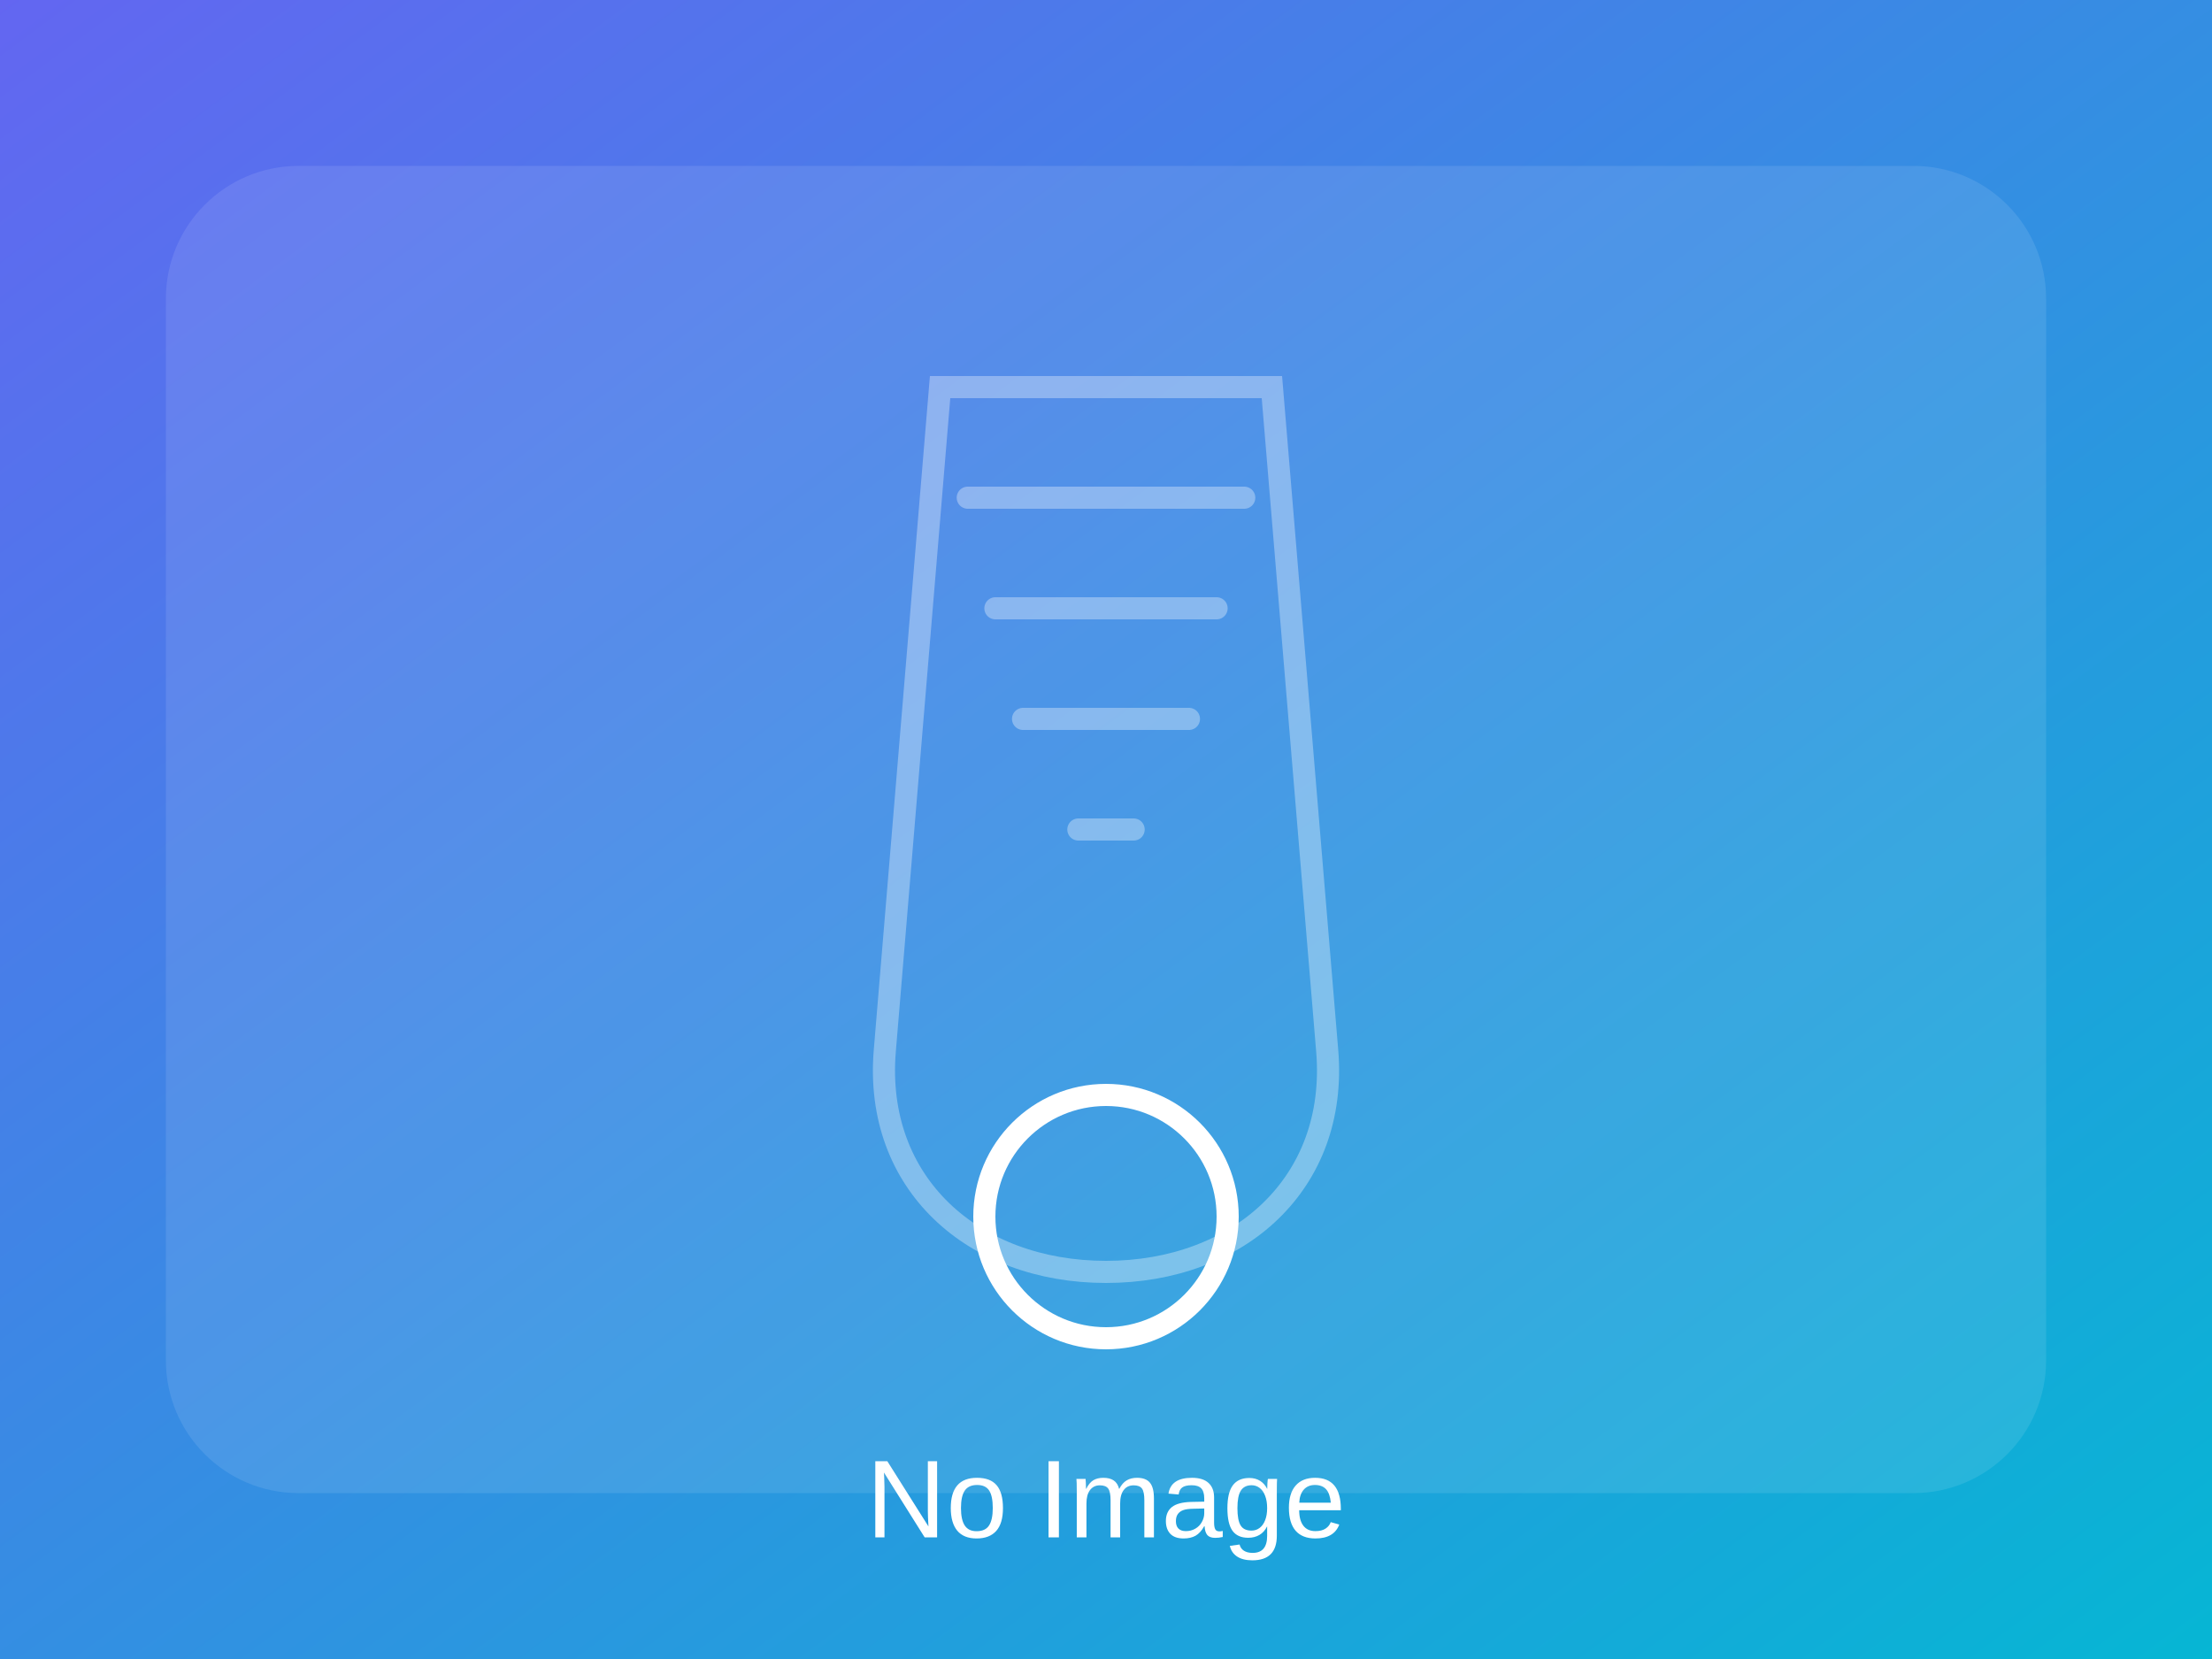
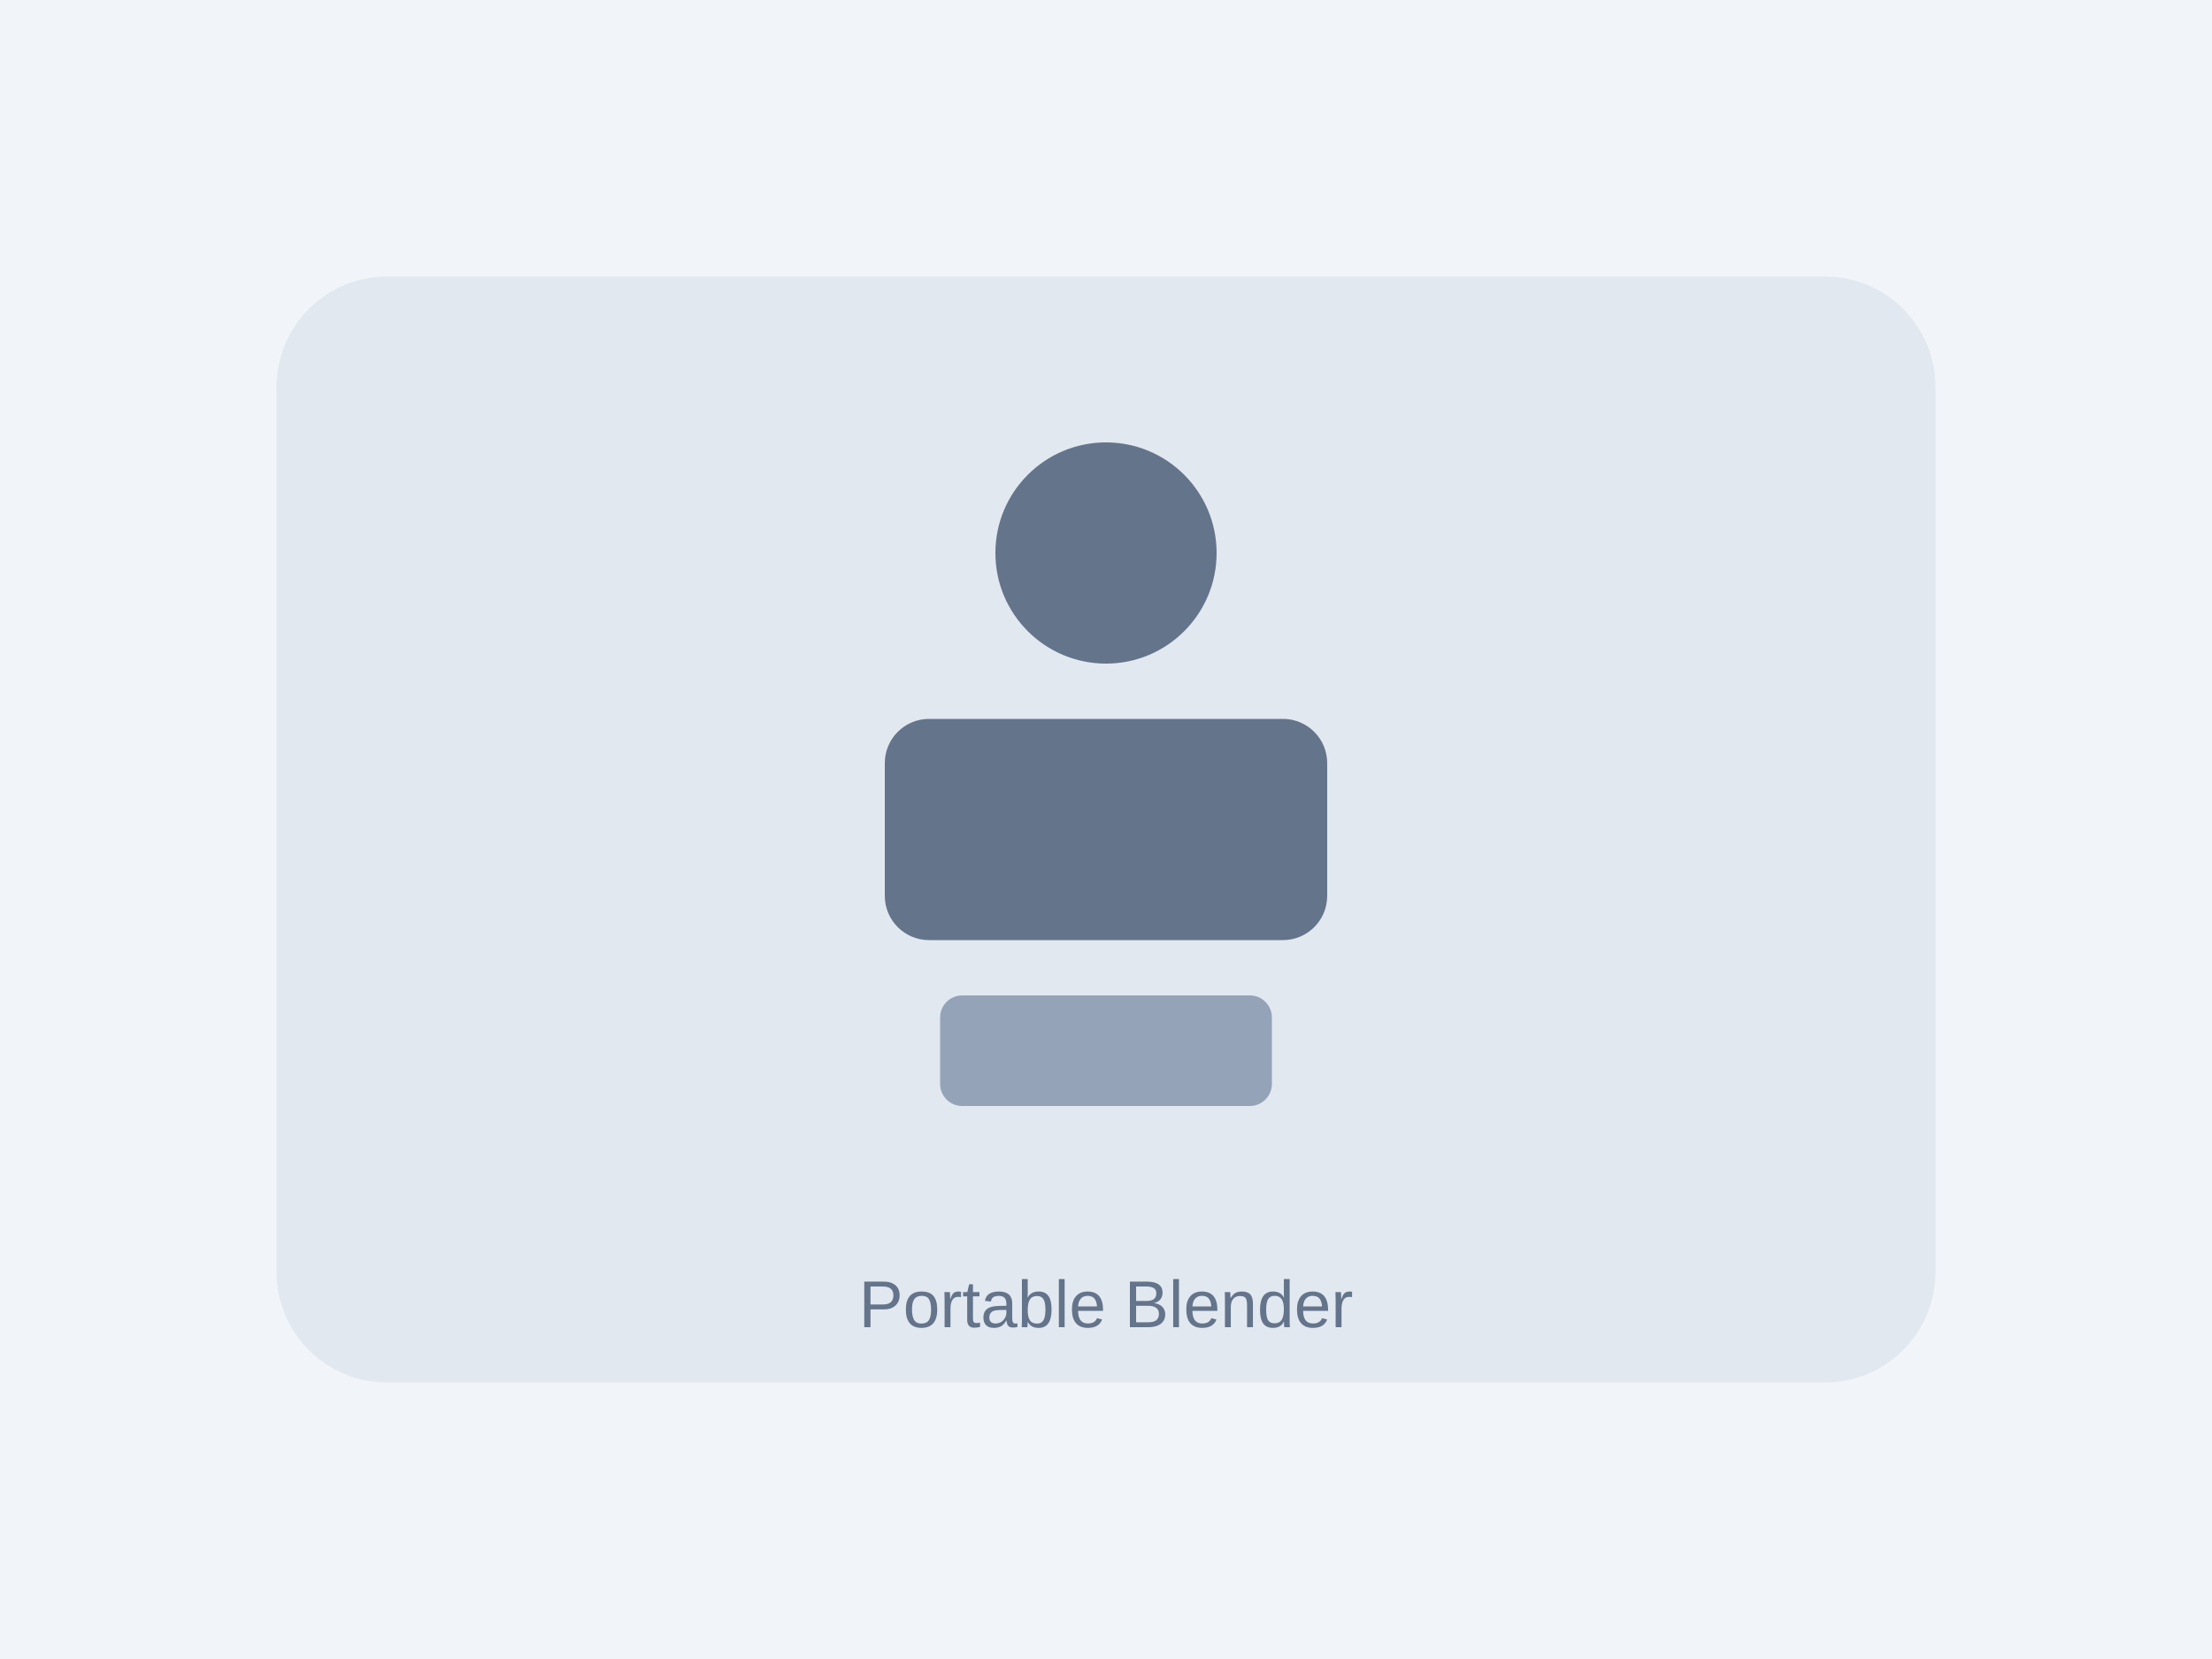
- <svg xmlns="http://www.w3.org/2000/svg" width="400" height="300" viewBox="0 0 400 300" preserveAspectRatio="xMidYMid meet">
-   <defs>
-     <linearGradient id="g" x1="0" x2="1" y1="0" y2="1">
-       <stop offset="0%" stop-color="#6366f1" />
-       <stop offset="100%" stop-color="#06b6d4" />
-     </linearGradient>
-     <style>text{font-family:Arial,sans-serif}</style>
-   </defs>
-   <rect width="400" height="300" fill="url(#g)" />
-   <g fill="#fff" fill-opacity="0.1">
-     <rect x="30" y="30" width="340" height="240" rx="24" />
-   </g>
-   <g stroke="#ffffff55" stroke-width="4" stroke-linecap="round">
-     <path d="M170 70h60l10 120c2 24-16 40-40 40s-42-16-40-40l10-120z" fill="none" />
-     <path d="M175 90h50" />
-     <path d="M180 110h40" />
-     <path d="M185 130h30" />
-     <path d="M195 150h10" />
-   </g>
-   <circle cx="200" cy="220" r="22" stroke="#fff" stroke-width="4" fill="none" />
-   <text x="200" y="278" font-size="20" fill="#fff" text-anchor="middle">No Image</text>
+ <svg xmlns="http://www.w3.org/2000/svg" width="400" height="300" viewBox="0 0 400 300" fill="none">
+   <rect width="400" height="300" fill="#f1f5f9" />
+   <rect x="50" y="50" width="300" height="200" rx="20" fill="#e2e8f0" />
+   <circle cx="200" cy="100" r="20" fill="#64748b" />
+   <rect x="160" y="130" width="80" height="40" rx="8" fill="#64748b" />
+   <rect x="170" y="180" width="60" height="20" rx="4" fill="#94a3b8" />
+   <text x="200" y="240" text-anchor="middle" fill="#64748b" font-family="Arial, sans-serif" font-size="12">Portable Blender</text>
</svg>
